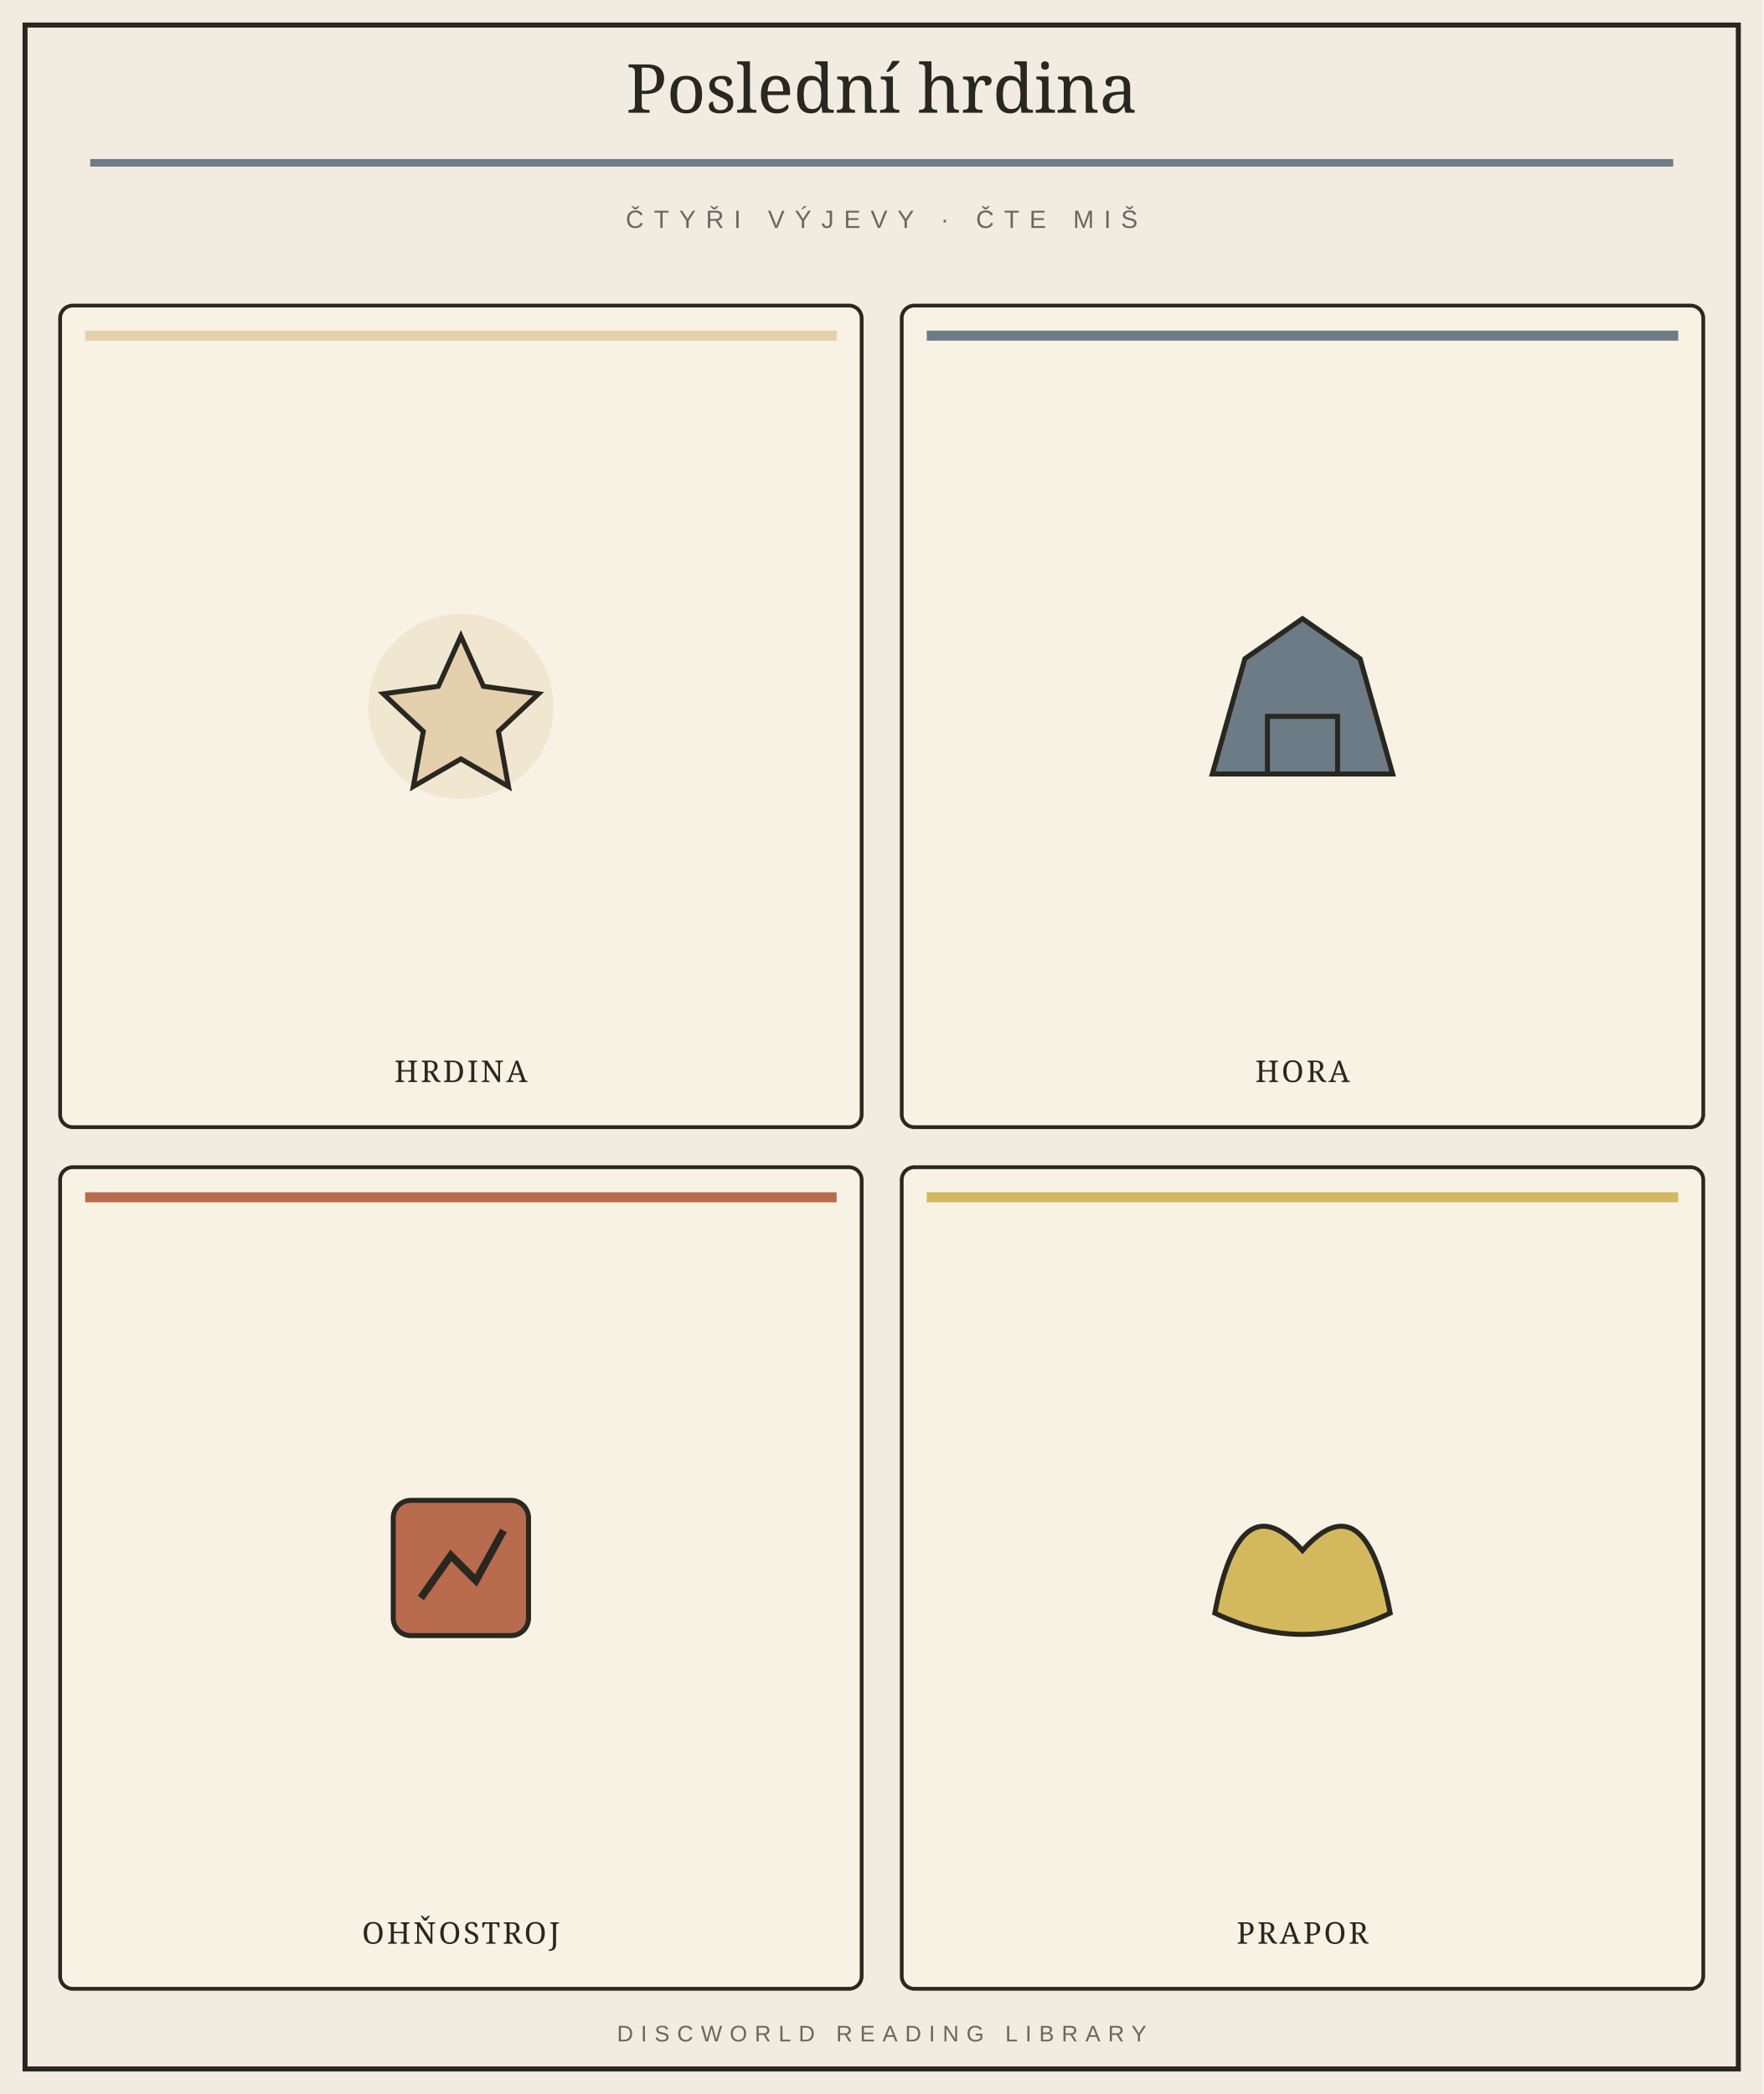
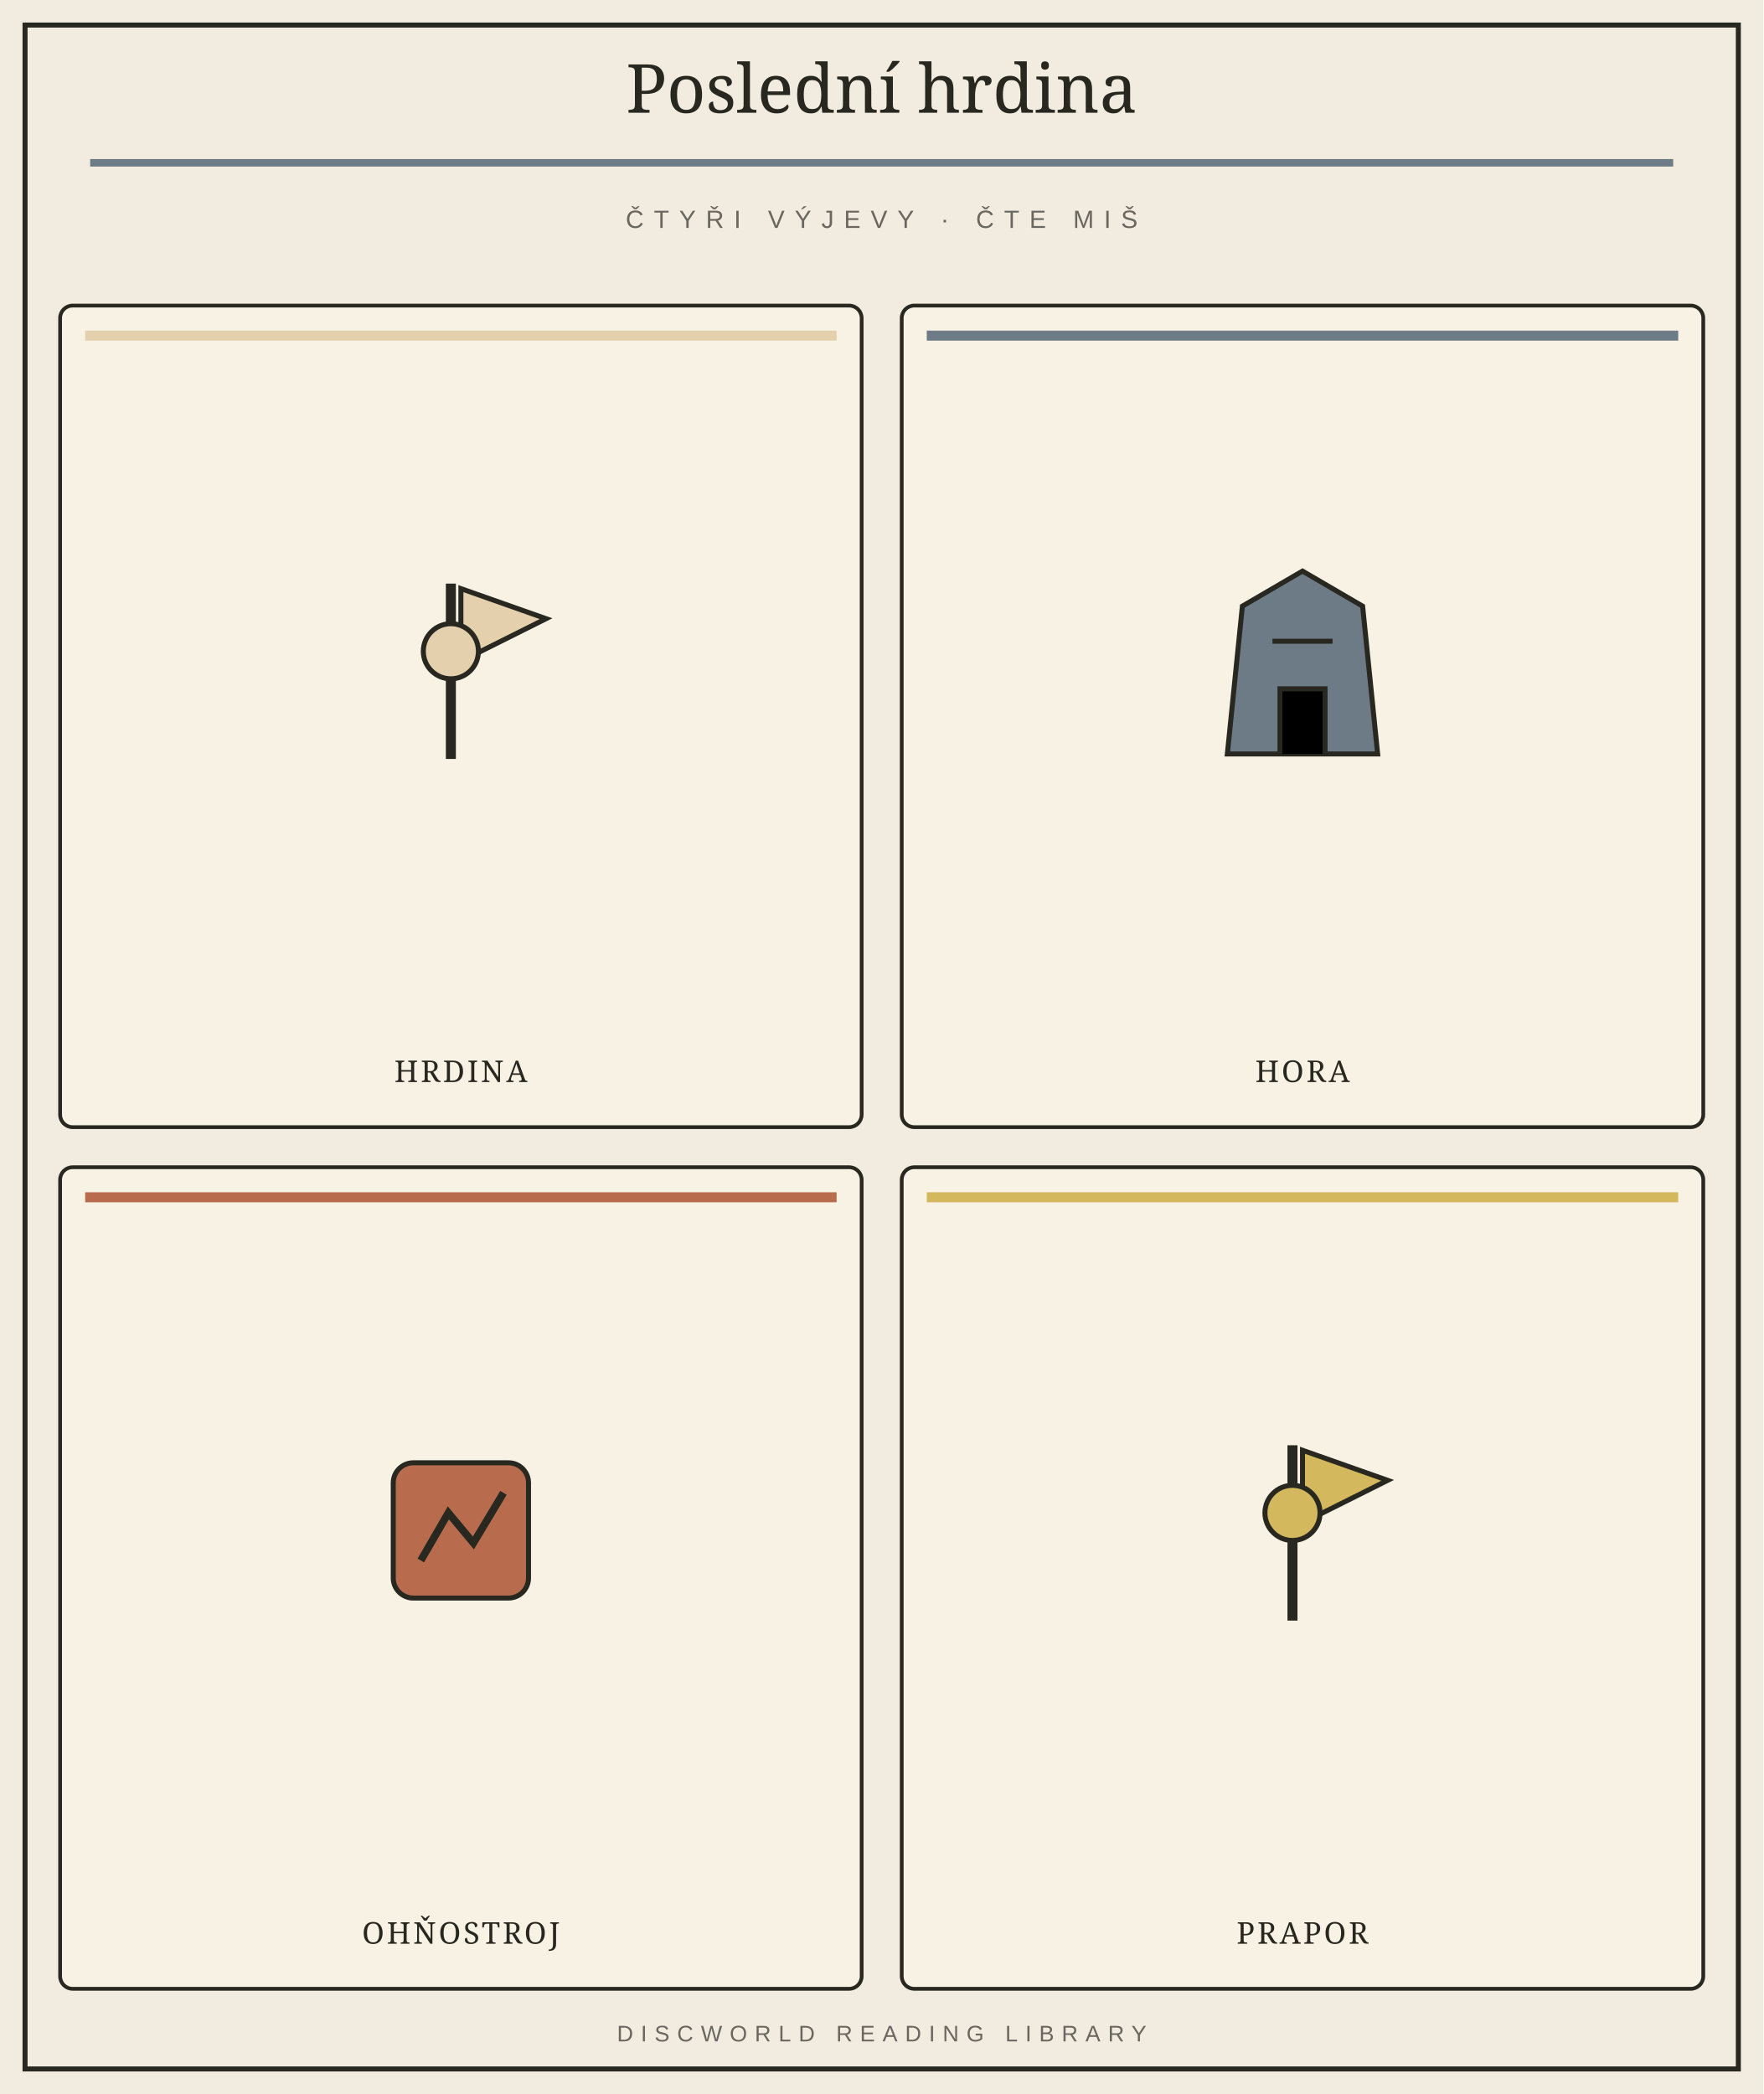
<svg xmlns="http://www.w3.org/2000/svg" viewBox="0 0 704 836" role="img" aria-labelledby="t d">
  <rect width="704" height="836" fill="#f1ecdf" />
  <rect x="10" y="10" width="684" height="816" fill="none" stroke="#282820" stroke-width="2" />
  <text x="352" y="45" text-anchor="middle" font-family="Georgia,serif" font-size="27" fill="#282820">Poslední hrdina</text>
  <path d="M36 65H668" stroke="#6c7b86" stroke-width="3" />
  <text x="352" y="91" text-anchor="middle" font-family="Arial,sans-serif" font-size="10" letter-spacing="4" fill="#69675f">ČTYŘI VÝJEVY · ČTE MIŠ</text>
  <g>
    <rect x="24" y="122" width="320" height="328" rx="5" fill="#f8f2e5" stroke="#282820" stroke-width="1.5" />
    <path d="M34 134H334" stroke="#e4d0ad" stroke-width="4" />
-     <circle cx="184" cy="282" r="37" fill="#e4d0ad" opacity=".35" />
-     <path d="M184 254 l9 20 22 3 -16 15 4 22 -19 -11 -19 11 4 -22 -16 -15 22 -3z" fill="#e4d0ad" stroke="#282820" stroke-width="2" />
+     <path d="M180 303V233" stroke="#282820" stroke-width="4" />
+     <path d="M184 235L218 247L184 264Z" fill="#e4d0ad" stroke="#282820" stroke-width="2" />
+     <circle cx="180" cy="260" r="11" fill="#e4d0ad" stroke="#282820" stroke-width="2" />
    <text x="184" y="432" text-anchor="middle" font-family="Georgia,serif" font-size="12" letter-spacing="1" fill="#282820">HRDINA</text>
  </g>
  <g>
    <rect x="360" y="122" width="320" height="328" rx="5" fill="#f8f2e5" stroke="#282820" stroke-width="1.5" />
    <path d="M370 134H670" stroke="#6c7b86" stroke-width="4" />
-     <path d="M484 309 L497 263 L520 247 L543 263 L556 309Z" fill="#6c7b86" stroke="#282820" stroke-width="2" />
-     <path d="M506 309V286H534V309" fill="none" stroke="#282820" stroke-width="2" />
+     <path d="M490 301L496 242L520 228L544 242L550 301Z" fill="#6c7b86" stroke="#282820" stroke-width="2" />
+     <path d="M511 301V275H529V301M508 256H532" stroke="#282820" stroke-width="2" />
    <text x="520" y="432" text-anchor="middle" font-family="Georgia,serif" font-size="12" letter-spacing="1" fill="#282820">HORA</text>
  </g>
  <g>
    <rect x="24" y="466" width="320" height="328" rx="5" fill="#f8f2e5" stroke="#282820" stroke-width="1.5" />
    <path d="M34 478H334" stroke="#b86b4d" stroke-width="4" />
-     <rect x="157" y="599" width="54" height="54" rx="7" fill="#b86b4d" stroke="#282820" stroke-width="2" />
-     <path d="M168 638 L180 621 L190 631 L201 611" fill="none" stroke="#282820" stroke-width="3" />
+     <rect x="157" y="584" width="54" height="54" rx="8" fill="#b86b4d" stroke="#282820" stroke-width="2" />
+     <path d="M168 623L179 604L189 616L201 596" fill="none" stroke="#282820" stroke-width="3" />
    <text x="184" y="776" text-anchor="middle" font-family="Georgia,serif" font-size="12" letter-spacing="1" fill="#282820">OHŇOSTROJ</text>
  </g>
  <g>
    <rect x="360" y="466" width="320" height="328" rx="5" fill="#f8f2e5" stroke="#282820" stroke-width="1.5" />
    <path d="M370 478H670" stroke="#d4b85d" stroke-width="4" />
-     <path d="M485 644 Q495 591 520 619 Q545 591 555 644 Q520 661 485 644Z" fill="#d4b85d" stroke="#282820" stroke-width="2" />
+     <path d="M516 647V577" stroke="#282820" stroke-width="4" />
+     <path d="M520 579L554 591L520 608Z" fill="#d4b85d" stroke="#282820" stroke-width="2" />
+     <circle cx="516" cy="604" r="11" fill="#d4b85d" stroke="#282820" stroke-width="2" />
    <text x="520" y="776" text-anchor="middle" font-family="Georgia,serif" font-size="12" letter-spacing="1" fill="#282820">PRAPOR</text>
  </g>
  <text x="352" y="815" text-anchor="middle" font-family="Arial,sans-serif" font-size="9" letter-spacing="3" fill="#69675f">DISCWORLD READING LIBRARY</text>
</svg>
